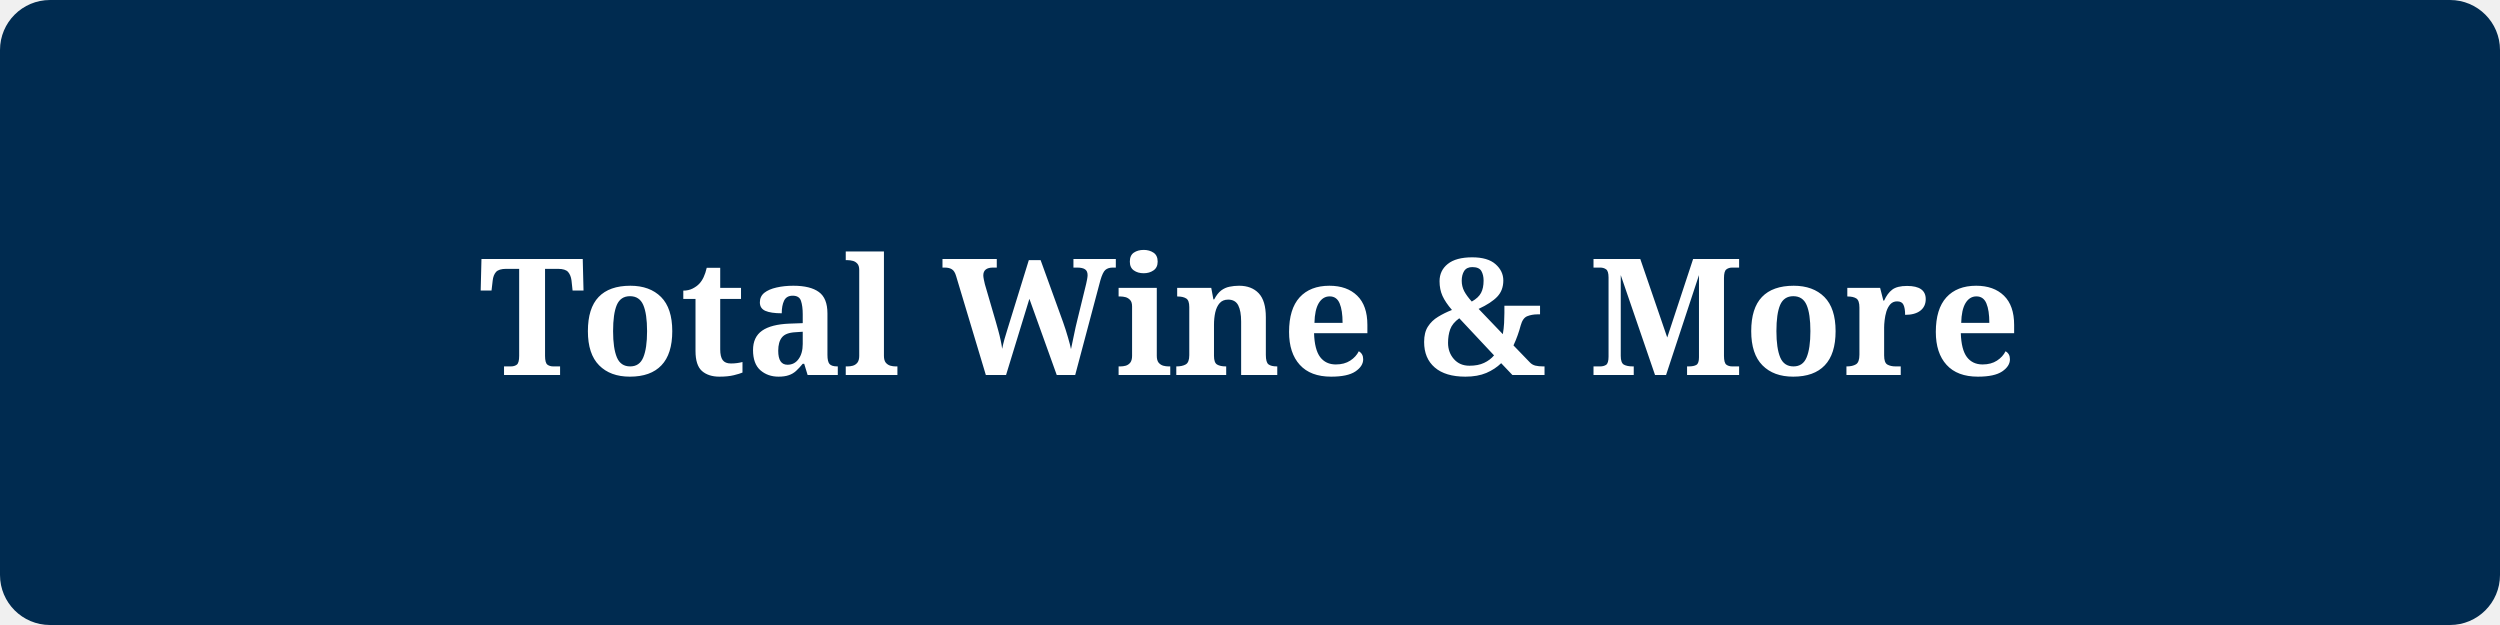
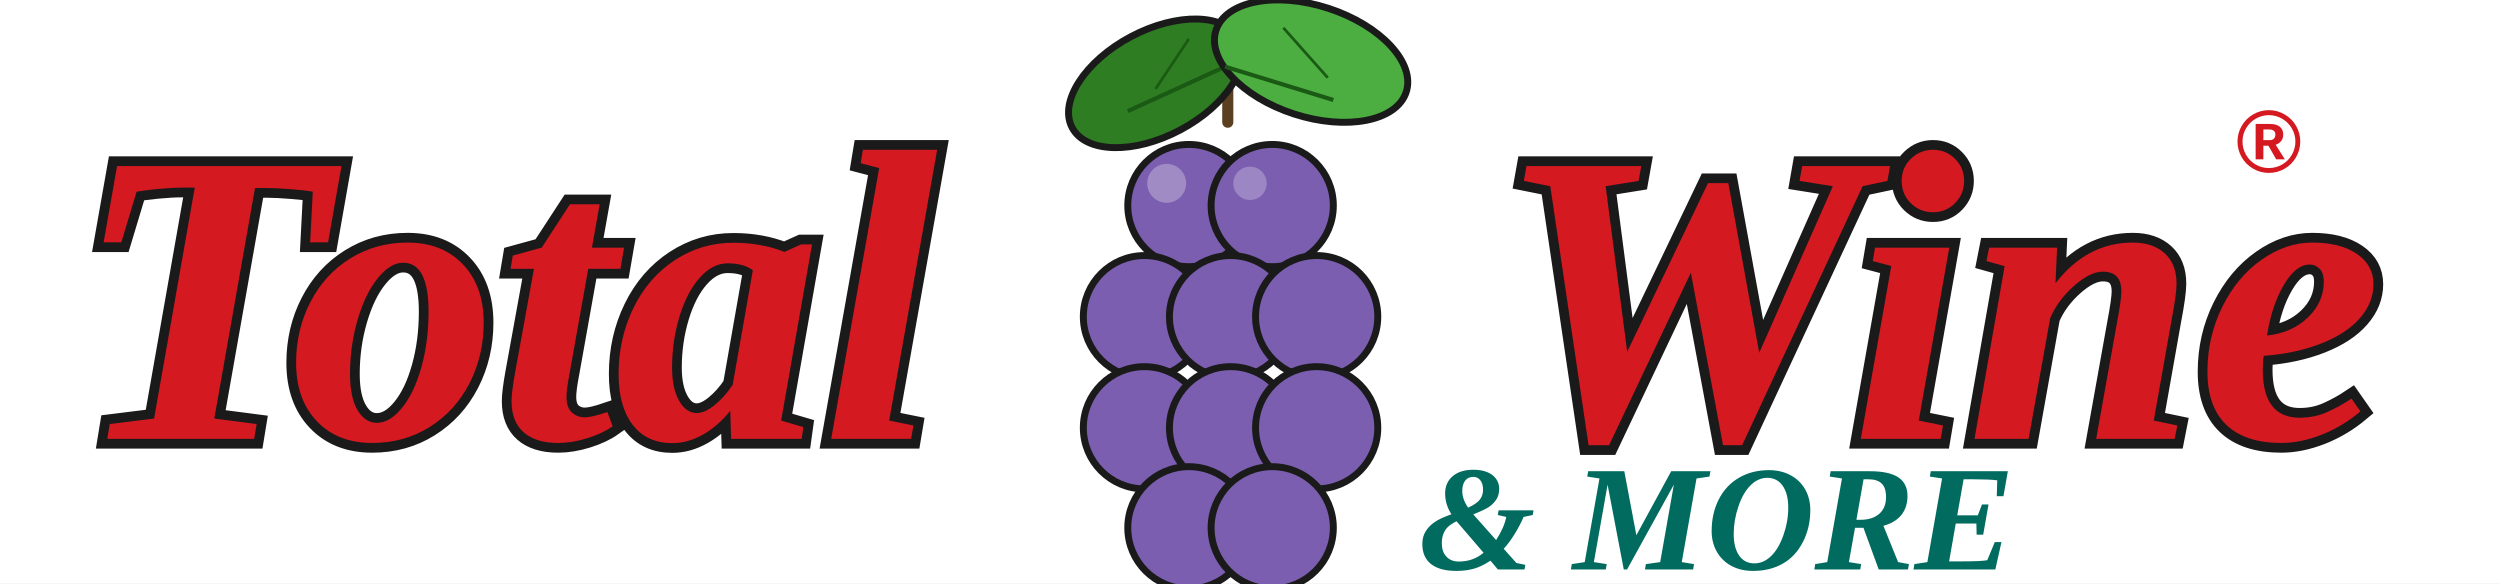
- <svg xmlns="http://www.w3.org/2000/svg" viewBox="0 0 400 100" width="400" height="100">
-   <rect width="400" height="100" fill="#002B50" rx="8" />
-   <text x="200" y="60" text-anchor="middle" font-family="Georgia, serif" font-size="26" font-weight="bold" fill="white">Total Wine &amp; More</text>
+ <svg xmlns="http://www.w3.org/2000/svg" viewBox="0 0 900 210" width="900" height="210">
+   <rect width="900" height="210" fill="white" />
+   <text x="182" y="158" text-anchor="middle" font-family="Georgia, 'Times New Roman', serif" font-size="150" fill="#D41921" font-weight="900" font-style="italic" stroke="#1a1a1a" stroke-width="7" paint-order="stroke fill">Total</text>
+   <line x1="442" y1="14" x2="442" y2="44" stroke="#5a4020" stroke-width="4" stroke-linecap="round" />
+   <ellipse cx="416" cy="30" rx="34" ry="19" fill="#2e7d22" stroke="#1a1a1a" stroke-width="2.5" transform="rotate(-28,416,30)" />
+   <line x1="441" y1="24" x2="406" y2="40" stroke="#1a5a14" stroke-width="1.5" />
+   <line x1="428" y1="14" x2="416" y2="32" stroke="#1a5a14" stroke-width="1" />
+   <ellipse cx="472" cy="22" rx="36" ry="20" fill="#4cae40" stroke="#1a1a1a" stroke-width="2.5" transform="rotate(18,472,22)" />
+   <line x1="441" y1="24" x2="480" y2="36" stroke="#1a5a14" stroke-width="1.5" />
+   <line x1="462" y1="10" x2="478" y2="28" stroke="#1a5a14" stroke-width="1" />
+   <circle cx="428" cy="74" r="22" fill="#7B5EAF" stroke="#1a1a1a" stroke-width="2.5" />
+   <circle cx="458" cy="74" r="22" fill="#7B5EAF" stroke="#1a1a1a" stroke-width="2.5" />
+   <circle cx="412" cy="114" r="22" fill="#7B5EAF" stroke="#1a1a1a" stroke-width="2.5" />
+   <circle cx="443" cy="114" r="22" fill="#7B5EAF" stroke="#1a1a1a" stroke-width="2.5" />
+   <circle cx="474" cy="114" r="22" fill="#7B5EAF" stroke="#1a1a1a" stroke-width="2.5" />
+   <circle cx="412" cy="154" r="22" fill="#7B5EAF" stroke="#1a1a1a" stroke-width="2.5" />
+   <circle cx="443" cy="154" r="22" fill="#7B5EAF" stroke="#1a1a1a" stroke-width="2.5" />
+   <circle cx="474" cy="154" r="22" fill="#7B5EAF" stroke="#1a1a1a" stroke-width="2.5" />
+   <circle cx="428" cy="190" r="22" fill="#7B5EAF" stroke="#1a1a1a" stroke-width="2.5" />
+   <circle cx="458" cy="190" r="22" fill="#7B5EAF" stroke="#1a1a1a" stroke-width="2.5" />
+   <circle cx="420" cy="66" r="7" fill="rgba(255,255,255,0.28)" />
+   <circle cx="450" cy="66" r="6" fill="rgba(255,255,255,0.25)" />
+   <text x="698" y="158" text-anchor="middle" font-family="Georgia, 'Times New Roman', serif" font-size="150" fill="#D41921" font-weight="900" font-style="italic" stroke="#1a1a1a" stroke-width="7" paint-order="stroke fill">Wine</text>
+   <text x="805" y="62" font-family="Arial, Helvetica, sans-serif" font-size="32" fill="#D41921" font-weight="bold">®</text>
+   <text x="618" y="205" text-anchor="middle" font-family="Georgia, 'Times New Roman', serif" font-size="54" fill="#006B5E" font-weight="900" font-style="italic">&amp; MORE</text>
</svg>
